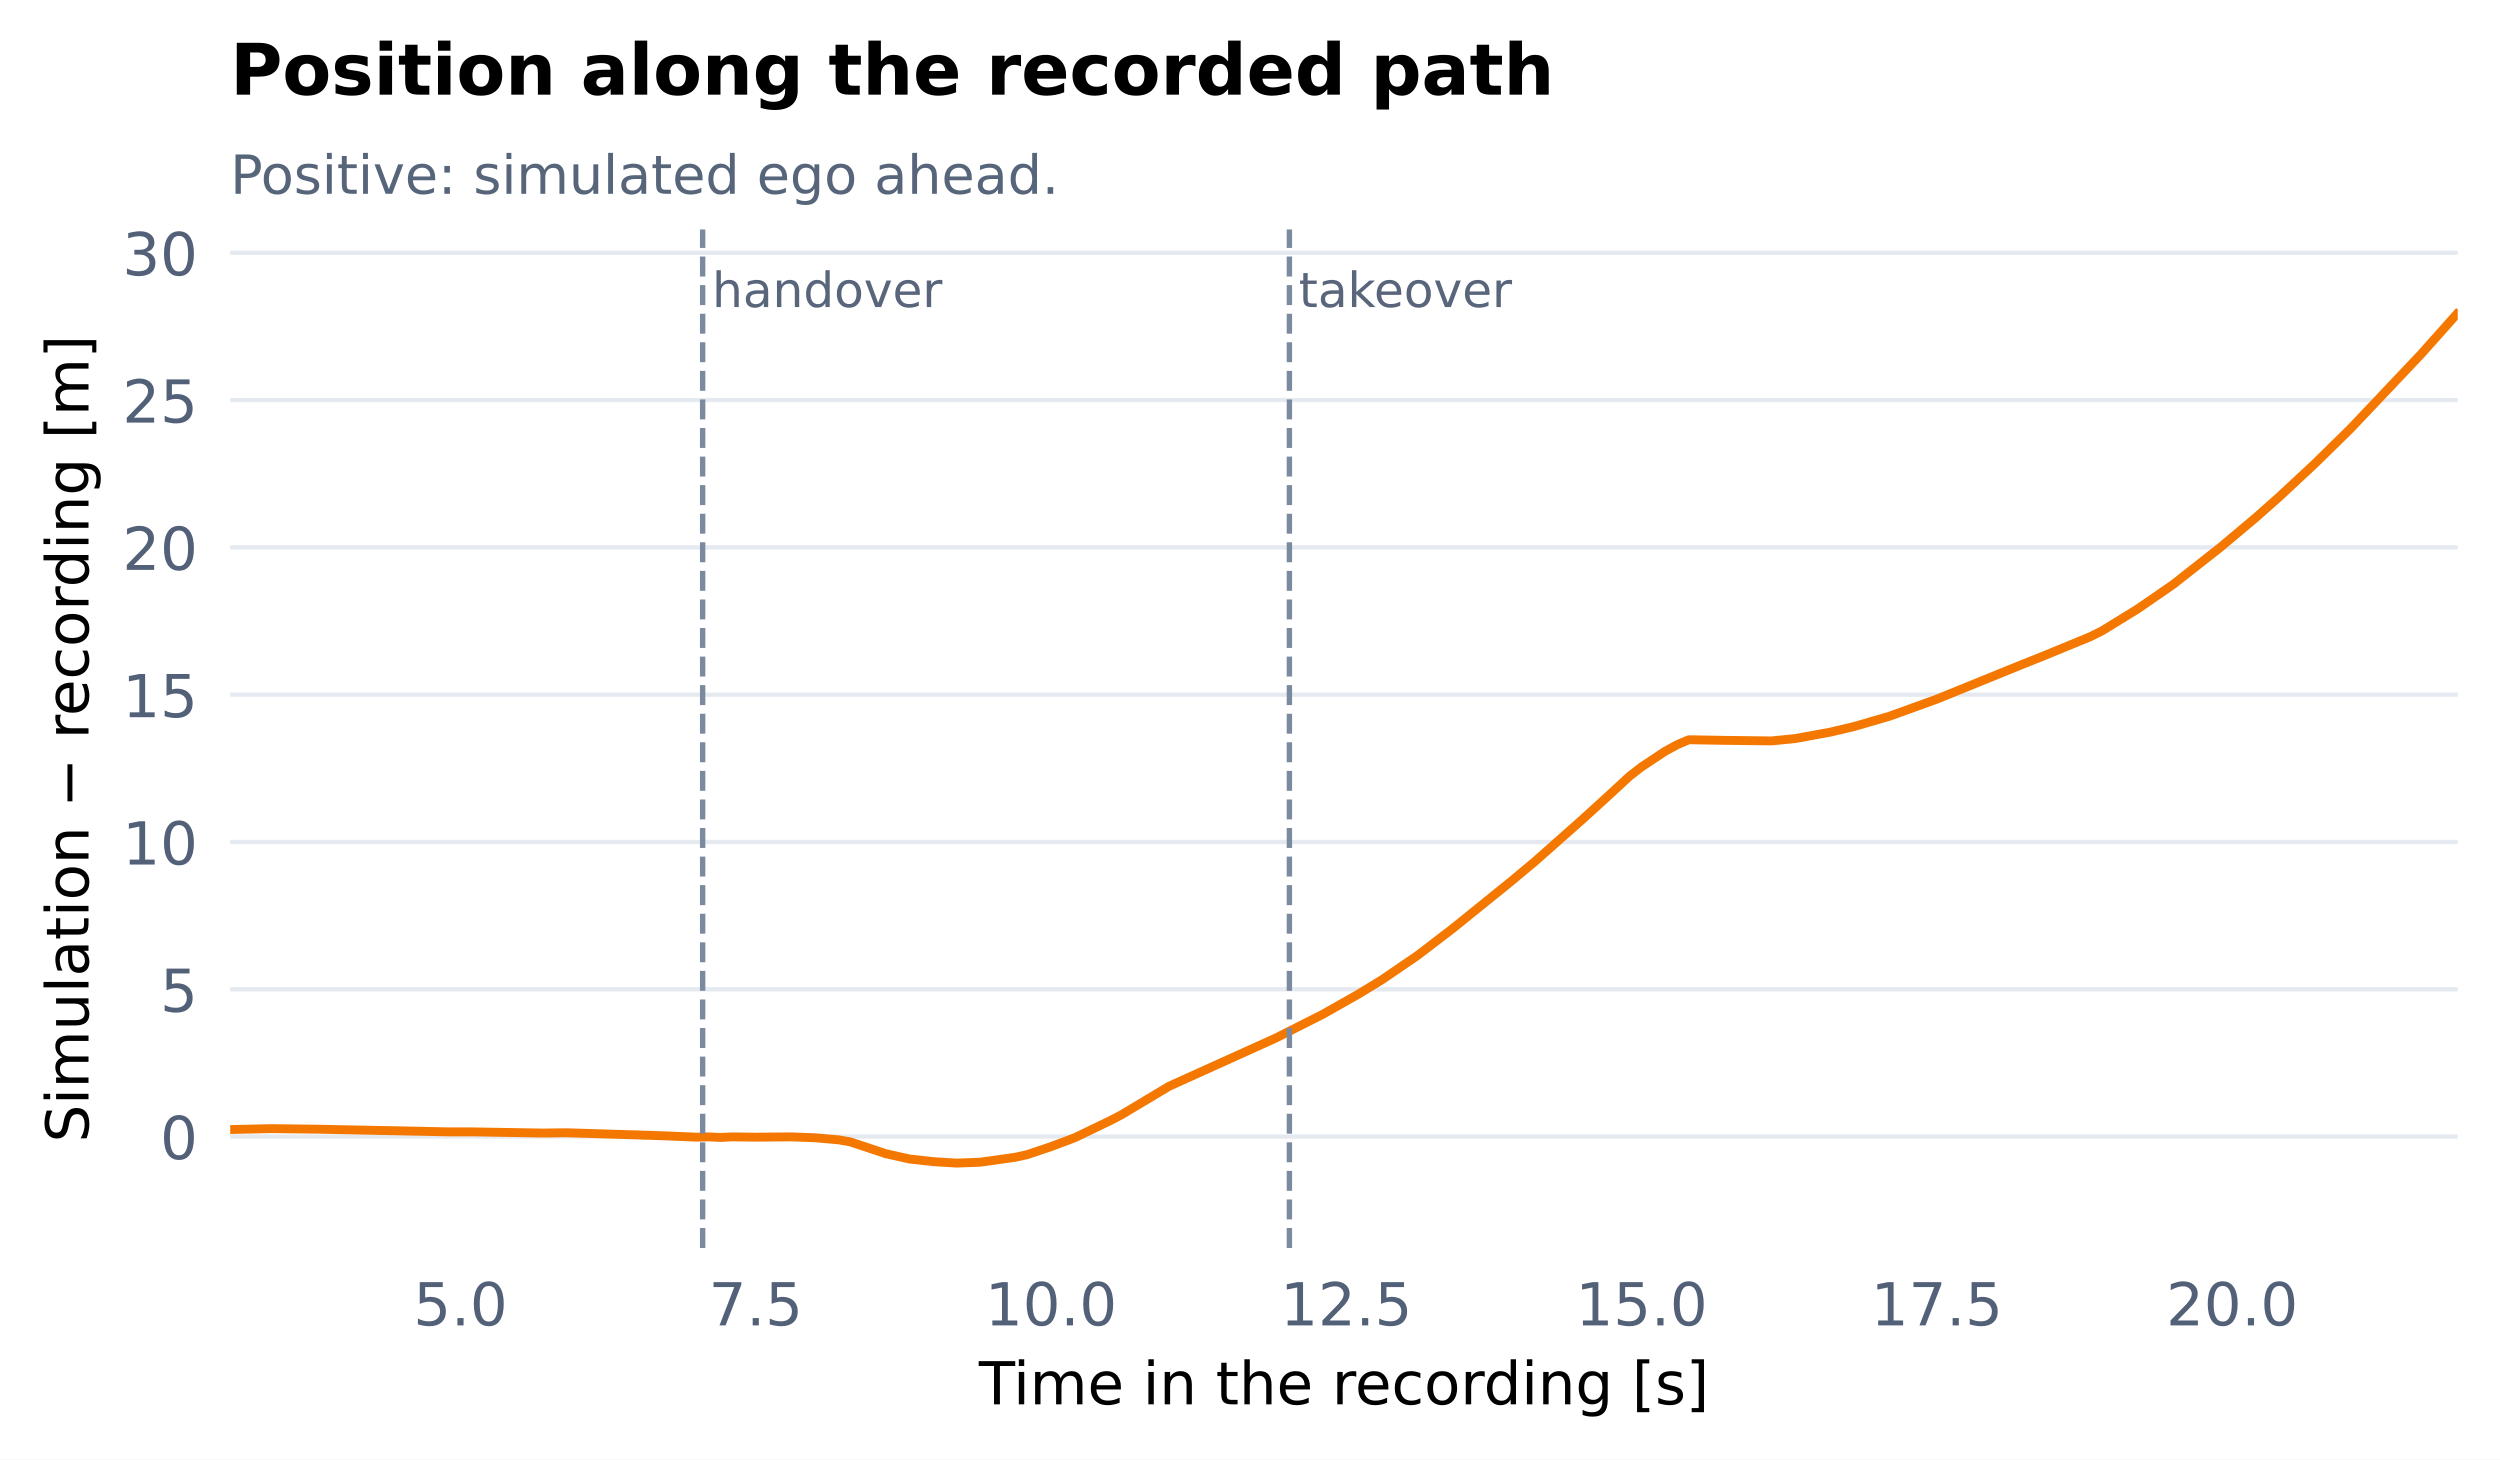
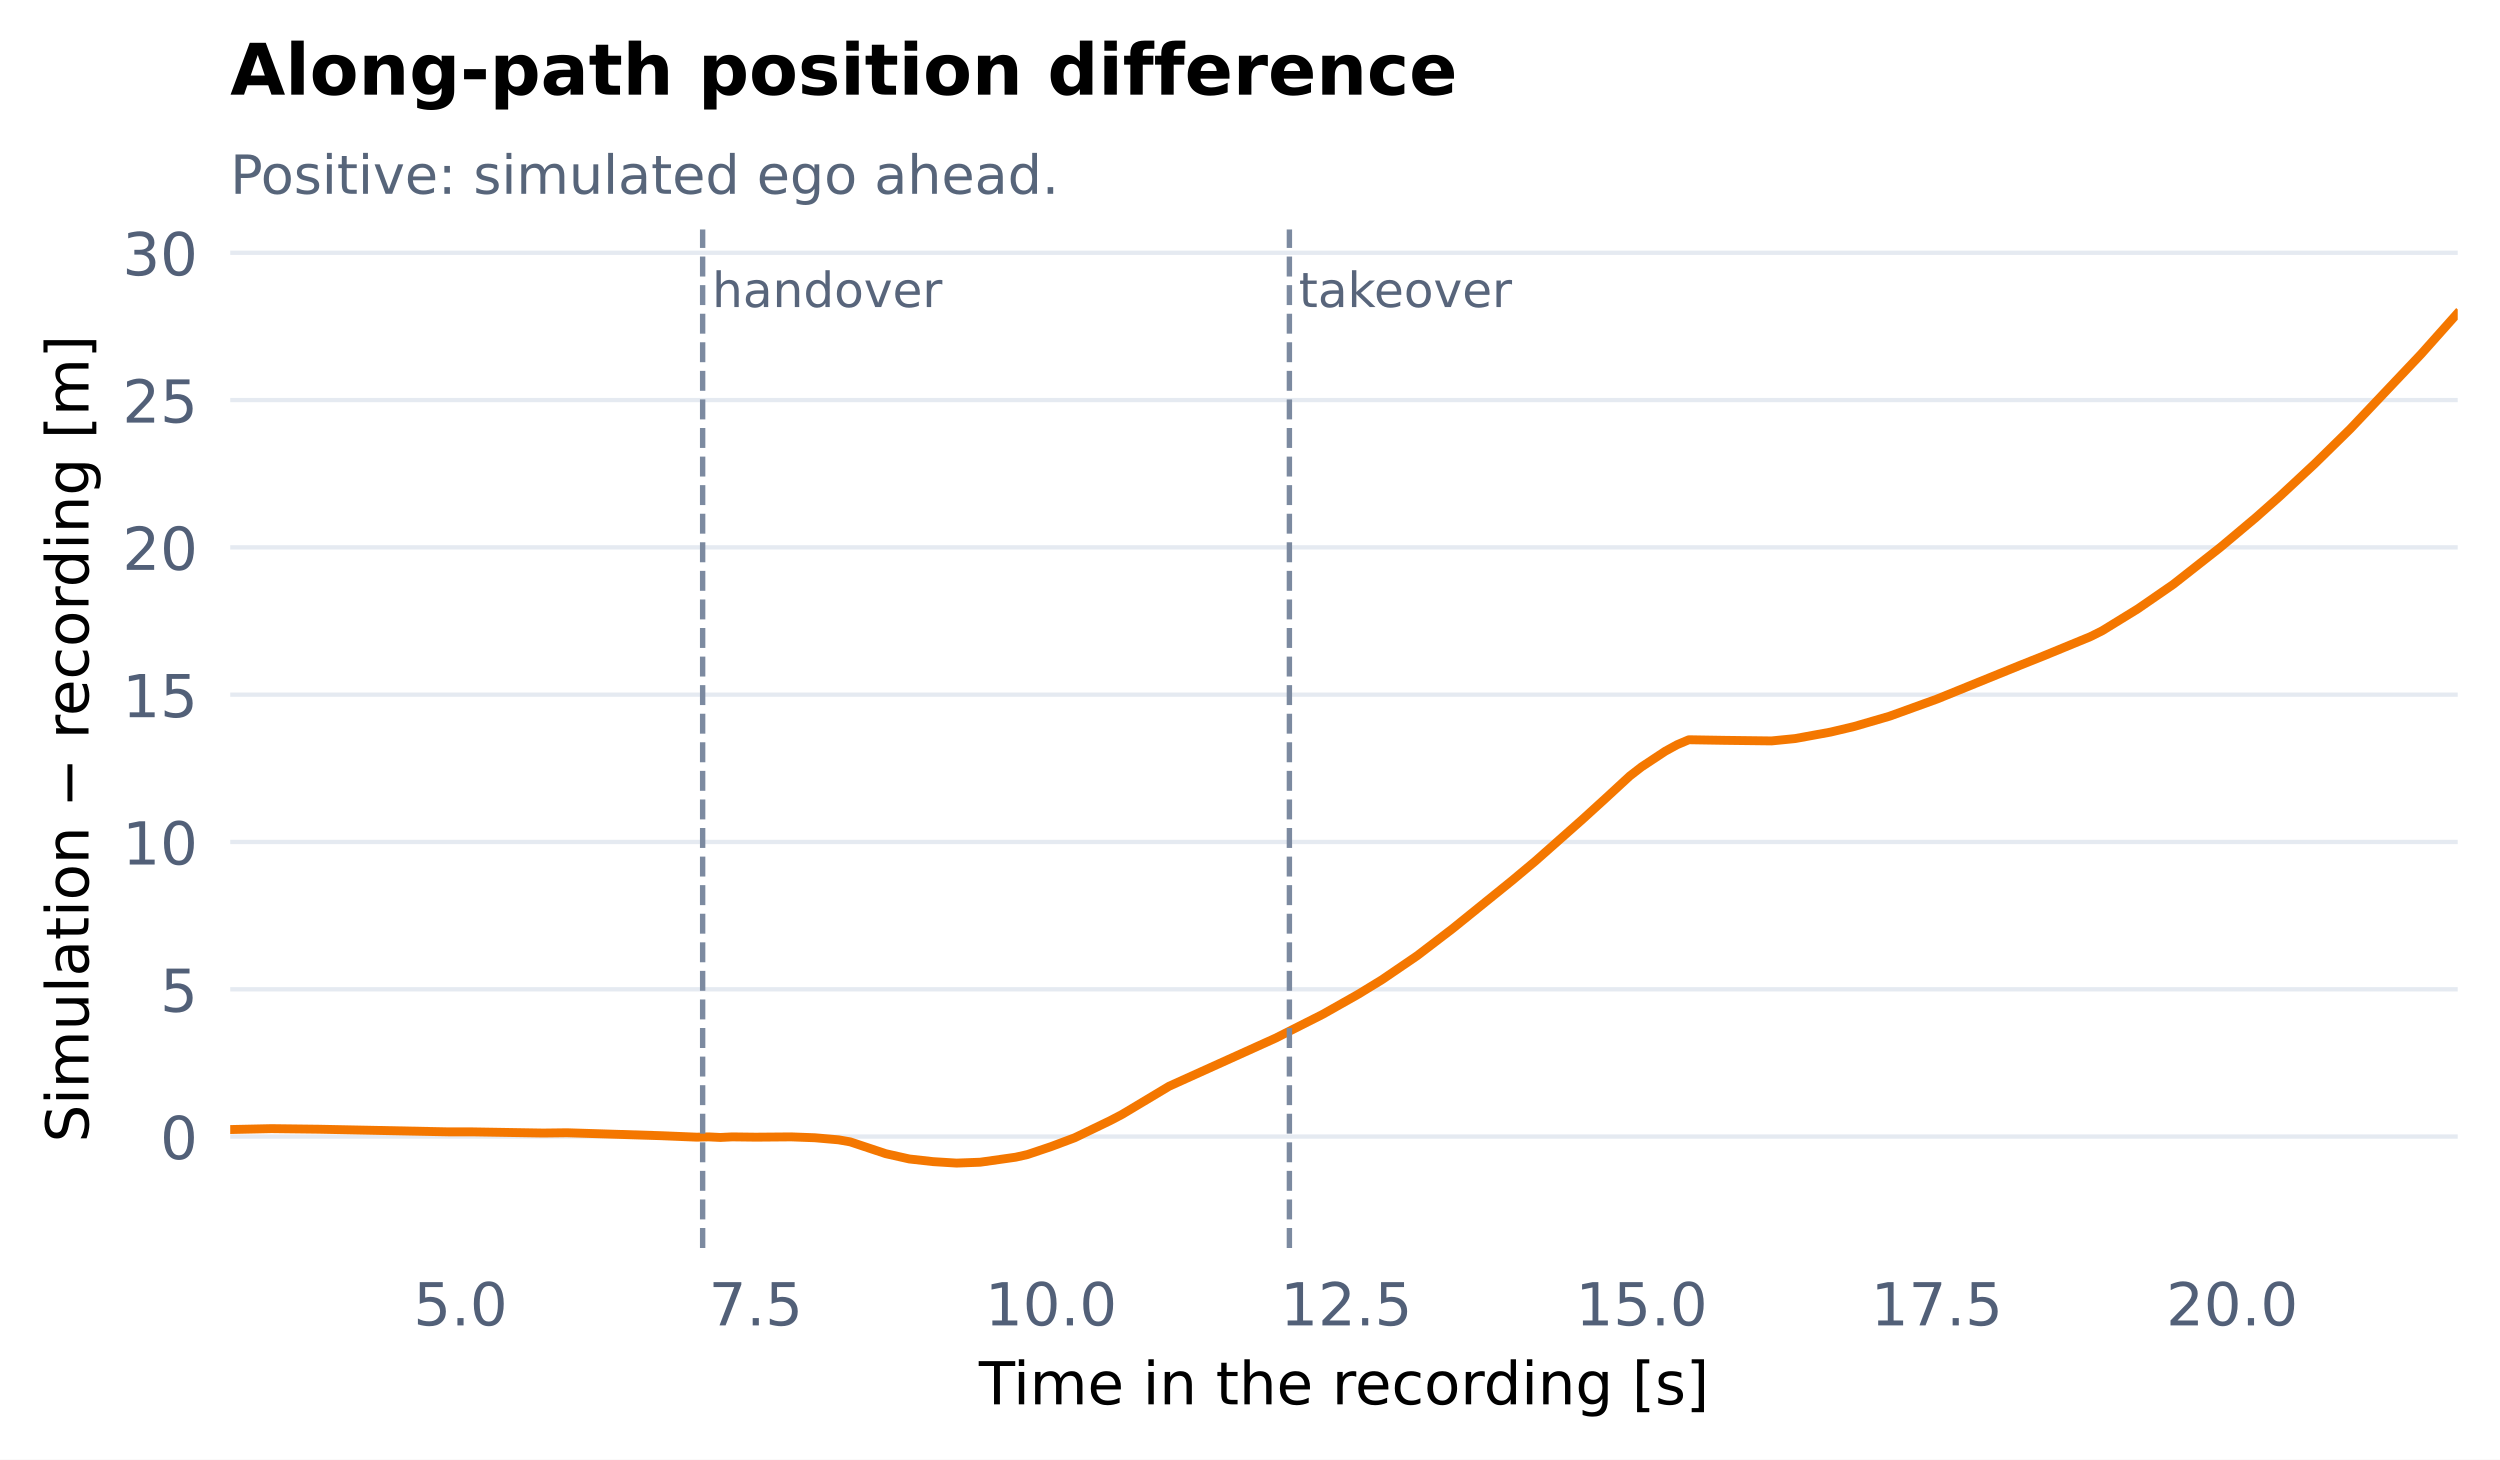
<svg xmlns="http://www.w3.org/2000/svg" width="463.733pt" height="270.754pt" viewBox="0 0 463.733 270.754" version="1.1">
  <defs>
    <style type="text/css">*{stroke-linejoin: round; stroke-linecap: butt}</style>
  </defs>
  <g id="figure_1">
    <g id="patch_1">
      <path d="M 0 270.754  L 463.733 270.754  L 463.733 -0  L 0 -0  z " style="fill: #ffffff" />
    </g>
    <g id="axes_1">
      <g id="patch_2">
        <path d="M -461.387 231.491  L -48.198 231.491  L -48.198 42.563  L -461.387 42.563  z " style="fill: #ffffff" />
      </g>
      <g id="matplotlib.axis_1">
        <g id="xtick_1">
          <g id="line2d_1" />
          <g id="text_1">
            <text style="font-size: 11px; font-family: 'DejaVu Sans'; text-anchor: middle; fill: #526078" x="-418.666" y="245.849" transform="rotate(-0 -418.6664 245.8491)">5.0</text>
          </g>
        </g>
        <g id="xtick_2">
          <g id="line2d_2" />
          <g id="text_2">
            <text style="font-size: 11px; font-family: 'DejaVu Sans'; text-anchor: middle; fill: #526078" x="-363.896" y="245.849" transform="rotate(-0 -363.8958 245.8491)">7.5</text>
          </g>
        </g>
        <g id="xtick_3">
          <g id="line2d_3" />
          <g id="text_3">
            <text style="font-size: 11px; font-family: 'DejaVu Sans'; text-anchor: middle; fill: #526078" x="-309.125" y="245.849" transform="rotate(-0 -309.1252 245.8491)">10.0</text>
          </g>
        </g>
        <g id="xtick_4">
          <g id="line2d_4" />
          <g id="text_4">
            <text style="font-size: 11px; font-family: 'DejaVu Sans'; text-anchor: middle; fill: #526078" x="-254.355" y="245.849" transform="rotate(-0 -254.3546 245.8491)">12.5</text>
          </g>
        </g>
        <g id="xtick_5">
          <g id="line2d_5" />
          <g id="text_5">
            <text style="font-size: 11px; font-family: 'DejaVu Sans'; text-anchor: middle; fill: #526078" x="-199.584" y="245.849" transform="rotate(-0 -199.5841 245.8491)">15.0</text>
          </g>
        </g>
        <g id="xtick_6">
          <g id="line2d_6" />
          <g id="text_6">
            <text style="font-size: 11px; font-family: 'DejaVu Sans'; text-anchor: middle; fill: #526078" x="-144.814" y="245.849" transform="rotate(-0 -144.8135 245.8491)">17.5</text>
          </g>
        </g>
        <g id="xtick_7">
          <g id="line2d_7" />
          <g id="text_7">
            <text style="font-size: 11px; font-family: 'DejaVu Sans'; text-anchor: middle; fill: #526078" x="-90.043" y="245.849" transform="rotate(-0 -90.04293 245.8491)">20.0</text>
          </g>
        </g>
        <g id="text_8">
          <text style="font-size: 11px; font-family: 'DejaVu Sans'; text-anchor: middle" x="-254.793" y="260.495" transform="rotate(-0 -254.7928 260.4951)">Time in the recording [s]</text>
        </g>
      </g>
      <g id="matplotlib.axis_2">
        <g id="ytick_1">
          <g id="line2d_8">
            <path clip-path="url(#pcc07ab64e8)" style="fill: none; stroke: #e5eaf1; stroke-width: 0.8; stroke-linecap: square" />
          </g>
          <g id="line2d_9" />
          <g id="text_9">
            <text style="font-size: 11px; font-family: 'DejaVu Sans'; text-anchor: end; fill: #526078" x="-467.387" y="219.782" transform="rotate(-0 -467.3874 219.782)">0</text>
          </g>
        </g>
        <g id="ytick_2">
          <g id="line2d_10">
            <path clip-path="url(#pcc07ab64e8)" style="fill: none; stroke: #e5eaf1; stroke-width: 0.8; stroke-linecap: square" />
          </g>
          <g id="line2d_11" />
          <g id="text_10">
            <text style="font-size: 11px; font-family: 'DejaVu Sans'; text-anchor: end; fill: #526078" x="-467.387" y="190.978" transform="rotate(-0 -467.3874 190.9785)">1</text>
          </g>
        </g>
        <g id="ytick_3">
          <g id="line2d_12">
            <path clip-path="url(#pcc07ab64e8)" style="fill: none; stroke: #e5eaf1; stroke-width: 0.8; stroke-linecap: square" />
          </g>
          <g id="line2d_13" />
          <g id="text_11">
            <text style="font-size: 11px; font-family: 'DejaVu Sans'; text-anchor: end; fill: #526078" x="-467.387" y="162.175" transform="rotate(-0 -467.3874 162.1749)">2</text>
          </g>
        </g>
        <g id="ytick_4">
          <g id="line2d_14">
            <path clip-path="url(#pcc07ab64e8)" style="fill: none; stroke: #e5eaf1; stroke-width: 0.8; stroke-linecap: square" />
          </g>
          <g id="line2d_15" />
          <g id="text_12">
            <text style="font-size: 11px; font-family: 'DejaVu Sans'; text-anchor: end; fill: #526078" x="-467.387" y="133.371" transform="rotate(-0 -467.3874 133.3714)">3</text>
          </g>
        </g>
        <g id="ytick_5">
          <g id="line2d_16">
            <path clip-path="url(#pcc07ab64e8)" style="fill: none; stroke: #e5eaf1; stroke-width: 0.8; stroke-linecap: square" />
          </g>
          <g id="line2d_17" />
          <g id="text_13">
            <text style="font-size: 11px; font-family: 'DejaVu Sans'; text-anchor: end; fill: #526078" x="-467.387" y="104.568" transform="rotate(-0 -467.3874 104.5679)">4</text>
          </g>
        </g>
        <g id="ytick_6">
          <g id="line2d_18">
            <path clip-path="url(#pcc07ab64e8)" style="fill: none; stroke: #e5eaf1; stroke-width: 0.8; stroke-linecap: square" />
          </g>
          <g id="line2d_19" />
          <g id="text_14">
            <text style="font-size: 11px; font-family: 'DejaVu Sans'; text-anchor: end; fill: #526078" x="-467.387" y="75.764" transform="rotate(-0 -467.3874 75.7644)">5</text>
          </g>
        </g>
        <g id="ytick_7">
          <g id="line2d_20">
            <path clip-path="url(#pcc07ab64e8)" style="fill: none; stroke: #e5eaf1; stroke-width: 0.8; stroke-linecap: square" />
          </g>
          <g id="line2d_21" />
          <g id="text_15">
            <text style="font-size: 11px; font-family: 'DejaVu Sans'; text-anchor: end; fill: #526078" x="-467.387" y="46.961" transform="rotate(-0 -467.3874 46.96089)">6</text>
          </g>
        </g>
        <g id="text_16">
          <text style="font-size: 11px; font-family: 'DejaVu Sans'; text-anchor: middle" x="-480.674" y="137.027" transform="rotate(-90 -480.6738 137.0268)">Speed [m/s]</text>
        </g>
      </g>
      <g id="line2d_22">
        <path d="M 0 0  " clip-path="url(#pcc07ab64e8)" style="fill: none; stroke: #1760dc; stroke-width: 1.65; stroke-linecap: square" />
      </g>
      <g id="line2d_23">
        <path d="M 0 0  " clip-path="url(#pcc07ab64e8)" style="fill: none; stroke: #f47700; stroke-width: 1.65; stroke-linecap: square" />
      </g>
      <g id="line2d_24">
        <path clip-path="url(#pcc07ab64e8)" style="fill: none; stroke-dasharray: 3.7,1.6; stroke-dashoffset: 0; stroke: #7c8aa0" />
      </g>
      <g id="line2d_25">
        <path clip-path="url(#pcc07ab64e8)" style="fill: none; stroke-dasharray: 3.7,1.6; stroke-dashoffset: 0; stroke: #7c8aa0" />
      </g>
      <g id="text_17">
        <text style="font-size: 10px; font-family: 'DejaVu Sans'; text-anchor: start; fill: #57657a" x="-461.387" y="35.95" transform="rotate(-0 -461.3874 35.95036)">Vehicle speed on both sides.</text>
      </g>
      <g id="text_18">
        <text style="font-size: 9px; font-family: 'DejaVu Sans'; text-anchor: start; fill: #58657b" x="-372.002" y="56.959" transform="rotate(-0 -372.0018 56.95855)">handover</text>
      </g>
      <g id="text_19">
        <text style="font-size: 9px; font-family: 'DejaVu Sans'; text-anchor: start; fill: #58657b" x="-263.164" y="56.959" transform="rotate(-0 -263.164 56.95855)">takeover</text>
      </g>
      <g id="text_20">
        <text style="font-weight: 700; font-size: 13.2px; font-family: 'DejaVu Sans'; text-anchor: start" x="-461.387" y="17.563" transform="rotate(-0 -461.3874 17.56284)">Speed</text>
      </g>
    </g>
    <g id="axes_2">
      <g id="patch_3">
        <path d="M 42.703 231.491  L 455.893 231.491  L 455.893 42.563  L 42.703 42.563  z " style="fill: #ffffff" />
      </g>
      <g id="matplotlib.axis_3">
        <g id="xtick_8">
          <g id="line2d_26" />
          <g id="text_21">
            <text style="font-size: 11px; font-family: 'DejaVu Sans'; text-anchor: middle; fill: #526078" x="85.424" y="245.849" transform="rotate(-0 85.42445 245.8491)">5.0</text>
          </g>
        </g>
        <g id="xtick_9">
          <g id="line2d_27" />
          <g id="text_22">
            <text style="font-size: 11px; font-family: 'DejaVu Sans'; text-anchor: middle; fill: #526078" x="140.195" y="245.849" transform="rotate(-0 140.195 245.8491)">7.5</text>
          </g>
        </g>
        <g id="xtick_10">
          <g id="line2d_28" />
          <g id="text_23">
            <text style="font-size: 11px; font-family: 'DejaVu Sans'; text-anchor: middle; fill: #526078" x="194.966" y="245.849" transform="rotate(-0 194.9656 245.8491)">10.0</text>
          </g>
        </g>
        <g id="xtick_11">
          <g id="line2d_29" />
          <g id="text_24">
            <text style="font-size: 11px; font-family: 'DejaVu Sans'; text-anchor: middle; fill: #526078" x="249.736" y="245.849" transform="rotate(-0 249.7362 245.8491)">12.5</text>
          </g>
        </g>
        <g id="xtick_12">
          <g id="line2d_30" />
          <g id="text_25">
            <text style="font-size: 11px; font-family: 'DejaVu Sans'; text-anchor: middle; fill: #526078" x="304.507" y="245.849" transform="rotate(-0 304.5067 245.8491)">15.0</text>
          </g>
        </g>
        <g id="xtick_13">
          <g id="line2d_31" />
          <g id="text_26">
            <text style="font-size: 11px; font-family: 'DejaVu Sans'; text-anchor: middle; fill: #526078" x="359.277" y="245.849" transform="rotate(-0 359.2773 245.8491)">17.5</text>
          </g>
        </g>
        <g id="xtick_14">
          <g id="line2d_32" />
          <g id="text_27">
            <text style="font-size: 11px; font-family: 'DejaVu Sans'; text-anchor: middle; fill: #526078" x="414.048" y="245.849" transform="rotate(-0 414.0479 245.8491)">20.0</text>
          </g>
        </g>
        <g id="text_28">
          <text style="font-size: 11px; font-family: 'DejaVu Sans'; text-anchor: middle" x="249.298" y="260.495" transform="rotate(-0 249.298 260.4951)">Time in the recording [s]</text>
        </g>
      </g>
      <g id="matplotlib.axis_4">
        <g id="ytick_8">
          <g id="line2d_33">
            <path d="M 42.703 210.829  L 455.893 210.829  " clip-path="url(#p808699f45b)" style="fill: none; stroke: #e5eaf1; stroke-width: 0.8; stroke-linecap: square" />
          </g>
          <g id="line2d_34" />
          <g id="text_29">
            <text style="font-size: 11px; font-family: 'DejaVu Sans'; text-anchor: end; fill: #526078" x="36.703" y="215.008" transform="rotate(-0 36.7034 215.0077)">0</text>
          </g>
        </g>
        <g id="ytick_9">
          <g id="line2d_35">
            <path d="M 42.703 183.505  L 455.893 183.505  " clip-path="url(#p808699f45b)" style="fill: none; stroke: #e5eaf1; stroke-width: 0.8; stroke-linecap: square" />
          </g>
          <g id="line2d_36" />
          <g id="text_30">
            <text style="font-size: 11px; font-family: 'DejaVu Sans'; text-anchor: end; fill: #526078" x="36.703" y="187.684" transform="rotate(-0 36.7034 187.6838)">5</text>
          </g>
        </g>
        <g id="ytick_10">
          <g id="line2d_37">
            <path d="M 42.703 156.181  L 455.893 156.181  " clip-path="url(#p808699f45b)" style="fill: none; stroke: #e5eaf1; stroke-width: 0.8; stroke-linecap: square" />
          </g>
          <g id="line2d_38" />
          <g id="text_31">
            <text style="font-size: 11px; font-family: 'DejaVu Sans'; text-anchor: end; fill: #526078" x="36.703" y="160.36" transform="rotate(-0 36.7034 160.36)">10</text>
          </g>
        </g>
        <g id="ytick_11">
          <g id="line2d_39">
            <path d="M 42.703 128.857  L 455.893 128.857  " clip-path="url(#p808699f45b)" style="fill: none; stroke: #e5eaf1; stroke-width: 0.8; stroke-linecap: square" />
          </g>
          <g id="line2d_40" />
          <g id="text_32">
            <text style="font-size: 11px; font-family: 'DejaVu Sans'; text-anchor: end; fill: #526078" x="36.703" y="133.036" transform="rotate(-0 36.7034 133.0362)">15</text>
          </g>
        </g>
        <g id="ytick_12">
          <g id="line2d_41">
            <path d="M 42.703 101.533  L 455.893 101.533  " clip-path="url(#p808699f45b)" style="fill: none; stroke: #e5eaf1; stroke-width: 0.8; stroke-linecap: square" />
          </g>
          <g id="line2d_42" />
          <g id="text_33">
            <text style="font-size: 11px; font-family: 'DejaVu Sans'; text-anchor: end; fill: #526078" x="36.703" y="105.712" transform="rotate(-0 36.7034 105.7123)">20</text>
          </g>
        </g>
        <g id="ytick_13">
          <g id="line2d_43">
            <path d="M 42.703 74.209  L 455.893 74.209  " clip-path="url(#p808699f45b)" style="fill: none; stroke: #e5eaf1; stroke-width: 0.8; stroke-linecap: square" />
          </g>
          <g id="line2d_44" />
          <g id="text_34">
            <text style="font-size: 11px; font-family: 'DejaVu Sans'; text-anchor: end; fill: #526078" x="36.703" y="78.388" transform="rotate(-0 36.7034 78.38846)">25</text>
          </g>
        </g>
        <g id="ytick_14">
          <g id="line2d_45">
            <path d="M 42.703 46.885  L 455.893 46.885  " clip-path="url(#p808699f45b)" style="fill: none; stroke: #e5eaf1; stroke-width: 0.8; stroke-linecap: square" />
          </g>
          <g id="line2d_46" />
          <g id="text_35">
            <text style="font-size: 11px; font-family: 'DejaVu Sans'; text-anchor: end; fill: #526078" x="36.703" y="51.065" transform="rotate(-0 36.7034 51.06461)">30</text>
          </g>
        </g>
        <g id="text_36">
          <text style="font-size: 11px; font-family: 'DejaVu Sans'; text-anchor: middle" x="16.418" y="137.027" transform="rotate(-90 16.41825 137.0268)">Simulation − recording [m]</text>
        </g>
      </g>
      <g id="line2d_47">
        <path d="M -1 211.205  L -0.018 211.156  L 4.364 210.665  L 10.936 210.227  L 50.371 209.353  L 59.135 209.462  L 83.234 209.954  L 87.615 209.954  L 100.76 210.173  L 105.142 210.118  L 122.668 210.665  L 129.241 210.938  L 131.432 210.883  L 133.623 210.992  L 135.813 210.883  L 140.195 210.938  L 146.767 210.883  L 151.149 211.047  L 155.531 211.43  L 157.722 211.812  L 164.294 213.998  L 168.676 214.982  L 173.057 215.474  L 177.439 215.747  L 181.821 215.583  L 188.393 214.654  L 190.584 214.162  L 194.966 212.687  L 199.347 211.047  L 205.92 207.878  L 208.111 206.73  L 216.874 201.484  L 236.591 192.576  L 245.355 188.15  L 251.927 184.434  L 256.309 181.756  L 262.881 177.275  L 269.454 172.247  L 280.408 163.394  L 284.789 159.733  L 293.553 151.973  L 297.934 147.984  L 302.316 143.94  L 304.507 142.246  L 308.888 139.349  L 311.079 138.147  L 313.27 137.218  L 319.842 137.327  L 328.606 137.437  L 332.987 137  L 339.56 135.797  L 343.942 134.759  L 350.514 132.846  L 359.277 129.677  L 374.613 123.447  L 378.995 121.698  L 387.758 118.091  L 389.949 116.998  L 396.521 112.955  L 403.094 108.419  L 411.857 101.533  L 418.43 96.014  L 422.811 92.134  L 429.384 86.013  L 435.956 79.565  L 449.101 65.684  L 455.674 58.307  L 455.674 58.307  " clip-path="url(#p808699f45b)" style="fill: none; stroke: #f47700; stroke-width: 1.65; stroke-linecap: square" />
      </g>
      <g id="line2d_48">
        <path d="M 130.336 231.491  L 130.336 42.563  " clip-path="url(#p808699f45b)" style="fill: none; stroke-dasharray: 3.7,1.6; stroke-dashoffset: 0; stroke: #7c8aa0" />
      </g>
      <g id="line2d_49">
        <path d="M 239.174 231.491  L 239.174 42.563  " clip-path="url(#p808699f45b)" style="fill: none; stroke-dasharray: 3.7,1.6; stroke-dashoffset: 0; stroke: #7c8aa0" />
      </g>
      <g id="text_37">
        <text style="font-size: 10px; font-family: 'DejaVu Sans'; text-anchor: start; fill: #57657a" x="42.703" y="35.95" transform="rotate(-0 42.7034 35.95036)">Positive: simulated ego ahead.</text>
      </g>
      <g id="text_38">
        <text style="font-size: 9px; font-family: 'DejaVu Sans'; text-anchor: start; fill: #58657b" x="132.089" y="56.959" transform="rotate(-0 132.089 56.95855)">handover</text>
      </g>
      <g id="text_39">
        <text style="font-size: 9px; font-family: 'DejaVu Sans'; text-anchor: start; fill: #58657b" x="240.927" y="56.959" transform="rotate(-0 240.9268 56.95855)">takeover</text>
      </g>
      <g id="text_40">
-         <text style="font-weight: 700; font-size: 13.2px; font-family: 'DejaVu Sans'; text-anchor: start" x="42.703" y="17.563" transform="rotate(-0 42.7034 17.56284)">Position along the recorded path</text>
+         <text style="font-weight: 700; font-size: 13.2px; font-family: 'DejaVu Sans'; text-anchor: start" x="42.703" y="17.563" transform="rotate(-0 42.7034 17.56284)">Along-path position difference</text>
      </g>
    </g>
    <g id="axes_3">
      <g id="patch_4">
        <path d="M -461.387 514.883  L -48.198 514.883  L -48.198 325.955  L -461.387 325.955  z " style="fill: #ffffff" />
      </g>
      <g id="matplotlib.axis_5">
        <g id="xtick_15">
          <g id="line2d_50" />
          <g id="text_41">
            <text style="font-size: 11px; font-family: 'DejaVu Sans'; text-anchor: middle; fill: #526078" x="-418.666" y="529.241" transform="rotate(-0 -418.6664 529.2411)">5.0</text>
          </g>
        </g>
        <g id="xtick_16">
          <g id="line2d_51" />
          <g id="text_42">
            <text style="font-size: 11px; font-family: 'DejaVu Sans'; text-anchor: middle; fill: #526078" x="-363.896" y="529.241" transform="rotate(-0 -363.8958 529.2411)">7.5</text>
          </g>
        </g>
        <g id="xtick_17">
          <g id="line2d_52" />
          <g id="text_43">
            <text style="font-size: 11px; font-family: 'DejaVu Sans'; text-anchor: middle; fill: #526078" x="-309.125" y="529.241" transform="rotate(-0 -309.1252 529.2411)">10.0</text>
          </g>
        </g>
        <g id="xtick_18">
          <g id="line2d_53" />
          <g id="text_44">
            <text style="font-size: 11px; font-family: 'DejaVu Sans'; text-anchor: middle; fill: #526078" x="-254.355" y="529.241" transform="rotate(-0 -254.3546 529.2411)">12.5</text>
          </g>
        </g>
        <g id="xtick_19">
          <g id="line2d_54" />
          <g id="text_45">
            <text style="font-size: 11px; font-family: 'DejaVu Sans'; text-anchor: middle; fill: #526078" x="-199.584" y="529.241" transform="rotate(-0 -199.5841 529.2411)">15.0</text>
          </g>
        </g>
        <g id="xtick_20">
          <g id="line2d_55" />
          <g id="text_46">
            <text style="font-size: 11px; font-family: 'DejaVu Sans'; text-anchor: middle; fill: #526078" x="-144.814" y="529.241" transform="rotate(-0 -144.8135 529.2411)">17.5</text>
          </g>
        </g>
        <g id="xtick_21">
          <g id="line2d_56" />
          <g id="text_47">
            <text style="font-size: 11px; font-family: 'DejaVu Sans'; text-anchor: middle; fill: #526078" x="-90.043" y="529.241" transform="rotate(-0 -90.04293 529.2411)">20.0</text>
          </g>
        </g>
        <g id="text_48">
          <text style="font-size: 11px; font-family: 'DejaVu Sans'; text-anchor: middle" x="-254.793" y="543.887" transform="rotate(-0 -254.7928 543.8871)">Time in the recording [s]</text>
        </g>
      </g>
      <g id="matplotlib.axis_6">
        <g id="ytick_15">
          <g id="line2d_57">
            <path clip-path="url(#p8d93714e6e)" style="fill: none; stroke: #e5eaf1; stroke-width: 0.8; stroke-linecap: square" />
          </g>
          <g id="line2d_58" />
          <g id="text_49">
            <text style="font-size: 11px; font-family: 'DejaVu Sans'; text-anchor: end; fill: #526078" x="-467.387" y="489.453" transform="rotate(-0 -467.3874 489.4535)">−3</text>
          </g>
        </g>
        <g id="ytick_16">
          <g id="line2d_59">
            <path clip-path="url(#p8d93714e6e)" style="fill: none; stroke: #e5eaf1; stroke-width: 0.8; stroke-linecap: square" />
          </g>
          <g id="line2d_60" />
          <g id="text_50">
            <text style="font-size: 11px; font-family: 'DejaVu Sans'; text-anchor: end; fill: #526078" x="-467.387" y="456.364" transform="rotate(-0 -467.3874 456.3639)">−2</text>
          </g>
        </g>
        <g id="ytick_17">
          <g id="line2d_61">
            <path clip-path="url(#p8d93714e6e)" style="fill: none; stroke: #e5eaf1; stroke-width: 0.8; stroke-linecap: square" />
          </g>
          <g id="line2d_62" />
          <g id="text_51">
            <text style="font-size: 11px; font-family: 'DejaVu Sans'; text-anchor: end; fill: #526078" x="-467.387" y="423.274" transform="rotate(-0 -467.3874 423.2744)">−1</text>
          </g>
        </g>
        <g id="ytick_18">
          <g id="line2d_63">
            <path clip-path="url(#p8d93714e6e)" style="fill: none; stroke: #e5eaf1; stroke-width: 0.8; stroke-linecap: square" />
          </g>
          <g id="line2d_64" />
          <g id="text_52">
            <text style="font-size: 11px; font-family: 'DejaVu Sans'; text-anchor: end; fill: #526078" x="-467.387" y="390.185" transform="rotate(-0 -467.3874 390.1849)">0</text>
          </g>
        </g>
        <g id="ytick_19">
          <g id="line2d_65">
            <path clip-path="url(#p8d93714e6e)" style="fill: none; stroke: #e5eaf1; stroke-width: 0.8; stroke-linecap: square" />
          </g>
          <g id="line2d_66" />
          <g id="text_53">
            <text style="font-size: 11px; font-family: 'DejaVu Sans'; text-anchor: end; fill: #526078" x="-467.387" y="357.095" transform="rotate(-0 -467.3874 357.0953)">1</text>
          </g>
        </g>
        <g id="text_54">
          <text style="font-size: 11px; font-family: 'DejaVu Sans'; text-anchor: middle" x="-489.891" y="420.419" transform="rotate(-90 -489.8915 420.4188)">Acceleration [m/s²]</text>
        </g>
      </g>
      <g id="line2d_67">
        <path d="M 0 0  " clip-path="url(#p8d93714e6e)" style="fill: none; stroke: #1760dc; stroke-width: 1.65; stroke-linecap: square" />
      </g>
      <g id="line2d_68">
        <path d="M 0 0  " clip-path="url(#p8d93714e6e)" style="fill: none; stroke: #f47700; stroke-width: 1.65; stroke-linecap: square" />
      </g>
      <g id="line2d_69">
        <path clip-path="url(#p8d93714e6e)" style="fill: none; stroke-dasharray: 3.7,1.6; stroke-dashoffset: 0; stroke: #7c8aa0" />
      </g>
      <g id="line2d_70">
        <path clip-path="url(#p8d93714e6e)" style="fill: none; stroke-dasharray: 3.7,1.6; stroke-dashoffset: 0; stroke: #7c8aa0" />
      </g>
      <g id="text_55">
        <text style="font-size: 10px; font-family: 'DejaVu Sans'; text-anchor: start; fill: #57657a" x="-461.387" y="319.342" transform="rotate(-0 -461.3874 319.3424)">Acceleration requested by each stack.</text>
      </g>
      <g id="text_56">
        <text style="font-size: 9px; font-family: 'DejaVu Sans'; text-anchor: start; fill: #58657b" x="-372.002" y="340.351" transform="rotate(-0 -372.0018 340.3506)">handover</text>
      </g>
      <g id="text_57">
        <text style="font-size: 9px; font-family: 'DejaVu Sans'; text-anchor: start; fill: #58657b" x="-263.164" y="340.351" transform="rotate(-0 -263.164 340.3506)">takeover</text>
      </g>
      <g id="text_58">
        <text style="font-weight: 700; font-size: 13.2px; font-family: 'DejaVu Sans'; text-anchor: start" x="-461.387" y="300.955" transform="rotate(-0 -461.3874 300.9548)">Commanded acceleration</text>
      </g>
    </g>
    <g id="axes_4">
      <g id="patch_5">
        <path d="M 42.703 514.883  L 455.893 514.883  L 455.893 325.955  L 42.703 325.955  z " style="fill: #ffffff" />
      </g>
      <g id="matplotlib.axis_7">
        <g id="xtick_22">
          <g id="line2d_71" />
          <g id="text_59">
            <text style="font-size: 11px; font-family: 'DejaVu Sans'; text-anchor: middle; fill: #526078" x="85.424" y="529.241" transform="rotate(-0 85.42445 529.2411)">5.0</text>
          </g>
        </g>
        <g id="xtick_23">
          <g id="line2d_72" />
          <g id="text_60">
            <text style="font-size: 11px; font-family: 'DejaVu Sans'; text-anchor: middle; fill: #526078" x="140.195" y="529.241" transform="rotate(-0 140.195 529.2411)">7.5</text>
          </g>
        </g>
        <g id="xtick_24">
          <g id="line2d_73" />
          <g id="text_61">
            <text style="font-size: 11px; font-family: 'DejaVu Sans'; text-anchor: middle; fill: #526078" x="194.966" y="529.241" transform="rotate(-0 194.9656 529.2411)">10.0</text>
          </g>
        </g>
        <g id="xtick_25">
          <g id="line2d_74" />
          <g id="text_62">
            <text style="font-size: 11px; font-family: 'DejaVu Sans'; text-anchor: middle; fill: #526078" x="249.736" y="529.241" transform="rotate(-0 249.7362 529.2411)">12.5</text>
          </g>
        </g>
        <g id="xtick_26">
          <g id="line2d_75" />
          <g id="text_63">
            <text style="font-size: 11px; font-family: 'DejaVu Sans'; text-anchor: middle; fill: #526078" x="304.507" y="529.241" transform="rotate(-0 304.5067 529.2411)">15.0</text>
          </g>
        </g>
        <g id="xtick_27">
          <g id="line2d_76" />
          <g id="text_64">
            <text style="font-size: 11px; font-family: 'DejaVu Sans'; text-anchor: middle; fill: #526078" x="359.277" y="529.241" transform="rotate(-0 359.2773 529.2411)">17.5</text>
          </g>
        </g>
        <g id="xtick_28">
          <g id="line2d_77" />
          <g id="text_65">
            <text style="font-size: 11px; font-family: 'DejaVu Sans'; text-anchor: middle; fill: #526078" x="414.048" y="529.241" transform="rotate(-0 414.0479 529.2411)">20.0</text>
          </g>
        </g>
        <g id="text_66">
          <text style="font-size: 11px; font-family: 'DejaVu Sans'; text-anchor: middle" x="249.298" y="543.887" transform="rotate(-0 249.298 543.8871)">Time in the recording [s]</text>
        </g>
      </g>
      <g id="matplotlib.axis_8">
        <g id="ytick_20">
          <g id="line2d_78">
            <path clip-path="url(#p7eba4fdfca)" style="fill: none; stroke: #e5eaf1; stroke-width: 0.8; stroke-linecap: square" />
          </g>
          <g id="line2d_79" />
          <g id="text_67">
            <text style="font-size: 11px; font-family: 'DejaVu Sans'; text-anchor: end; fill: #526078" x="36.703" y="504.646" transform="rotate(-0 36.7034 504.6455)">−6</text>
          </g>
        </g>
        <g id="ytick_21">
          <g id="line2d_80">
            <path clip-path="url(#p7eba4fdfca)" style="fill: none; stroke: #e5eaf1; stroke-width: 0.8; stroke-linecap: square" />
          </g>
          <g id="line2d_81" />
          <g id="text_68">
            <text style="font-size: 11px; font-family: 'DejaVu Sans'; text-anchor: end; fill: #526078" x="36.703" y="461.822" transform="rotate(-0 36.7034 461.8222)">−4</text>
          </g>
        </g>
        <g id="ytick_22">
          <g id="line2d_82">
            <path clip-path="url(#p7eba4fdfca)" style="fill: none; stroke: #e5eaf1; stroke-width: 0.8; stroke-linecap: square" />
          </g>
          <g id="line2d_83" />
          <g id="text_69">
            <text style="font-size: 11px; font-family: 'DejaVu Sans'; text-anchor: end; fill: #526078" x="36.703" y="418.999" transform="rotate(-0 36.7034 418.9988)">−2</text>
          </g>
        </g>
        <g id="ytick_23">
          <g id="line2d_84">
            <path clip-path="url(#p7eba4fdfca)" style="fill: none; stroke: #e5eaf1; stroke-width: 0.8; stroke-linecap: square" />
          </g>
          <g id="line2d_85" />
          <g id="text_70">
            <text style="font-size: 11px; font-family: 'DejaVu Sans'; text-anchor: end; fill: #526078" x="36.703" y="376.175" transform="rotate(-0 36.7034 376.1755)">0</text>
          </g>
        </g>
        <g id="ytick_24">
          <g id="line2d_86">
            <path clip-path="url(#p7eba4fdfca)" style="fill: none; stroke: #e5eaf1; stroke-width: 0.8; stroke-linecap: square" />
          </g>
          <g id="line2d_87" />
          <g id="text_71">
            <text style="font-size: 11px; font-family: 'DejaVu Sans'; text-anchor: end; fill: #526078" x="36.703" y="333.352" transform="rotate(-0 36.7034 333.3522)">2</text>
          </g>
        </g>
        <g id="text_72">
          <text style="font-size: 11px; font-family: 'DejaVu Sans'; text-anchor: middle" x="14.199" y="420.419" transform="rotate(-90 14.19934 420.4188)">Acceleration [m/s²]</text>
        </g>
      </g>
      <g id="line2d_88">
        <path d="M 0 0  " clip-path="url(#p7eba4fdfca)" style="fill: none; stroke: #1760dc; stroke-width: 1.65; stroke-linecap: square" />
      </g>
      <g id="line2d_89">
        <path d="M 0 0  " clip-path="url(#p7eba4fdfca)" style="fill: none; stroke: #f47700; stroke-width: 1.65; stroke-linecap: square" />
      </g>
      <g id="line2d_90">
        <path clip-path="url(#p7eba4fdfca)" style="fill: none; stroke-dasharray: 3.7,1.6; stroke-dashoffset: 0; stroke: #7c8aa0" />
      </g>
      <g id="line2d_91">
        <path clip-path="url(#p7eba4fdfca)" style="fill: none; stroke-dasharray: 3.7,1.6; stroke-dashoffset: 0; stroke: #7c8aa0" />
      </g>
      <g id="text_73">
        <text style="font-size: 10px; font-family: 'DejaVu Sans'; text-anchor: start; fill: #57657a" x="42.703" y="319.342" transform="rotate(-0 42.7034 319.3424)">Smoothed rate of change of speed.</text>
      </g>
      <g id="text_74">
        <text style="font-size: 9px; font-family: 'DejaVu Sans'; text-anchor: start; fill: #58657b" x="132.089" y="340.351" transform="rotate(-0 132.089 340.3506)">handover</text>
      </g>
      <g id="text_75">
        <text style="font-size: 9px; font-family: 'DejaVu Sans'; text-anchor: start; fill: #58657b" x="240.927" y="340.351" transform="rotate(-0 240.9268 340.3506)">takeover</text>
      </g>
      <g id="text_76">
        <text style="font-weight: 700; font-size: 13.2px; font-family: 'DejaVu Sans'; text-anchor: start" x="42.703" y="300.955" transform="rotate(-0 42.7034 300.9548)">Achieved acceleration</text>
      </g>
    </g>
    <g id="legend_1">
      <g id="line2d_92">
        <path style="fill: none; stroke: #1760dc; stroke-width: 2; stroke-linecap: square" />
      </g>
      <g id="text_77">
        <text style="font-size: 11px; font-family: 'DejaVu Sans'; text-anchor: start" x="-112.961" y="-10.027" transform="rotate(-0 -112.9608 -10.02688)">Real recording</text>
      </g>
      <g id="line2d_93">
        <path style="fill: none; stroke: #f47700; stroke-width: 2; stroke-linecap: square" />
      </g>
      <g id="text_78">
        <text style="font-size: 11px; font-family: 'DejaVu Sans'; text-anchor: start" x="19.194" y="-10.027" transform="rotate(-0 19.19384 -10.02688)">Simulation</text>
      </g>
    </g>
  </g>
  <defs>
    <clipPath id="pcc07ab64e8">
      <rect x="-461.387" y="42.563" width="413.189" height="188.928" />
    </clipPath>
    <clipPath id="p808699f45b">
      <rect x="42.703" y="42.563" width="413.189" height="188.928" />
    </clipPath>
    <clipPath id="p8d93714e6e">
      <rect x="-461.387" y="325.955" width="413.189" height="188.928" />
    </clipPath>
    <clipPath id="p7eba4fdfca">
      <rect x="42.703" y="325.955" width="413.189" height="188.928" />
    </clipPath>
  </defs>
</svg>
